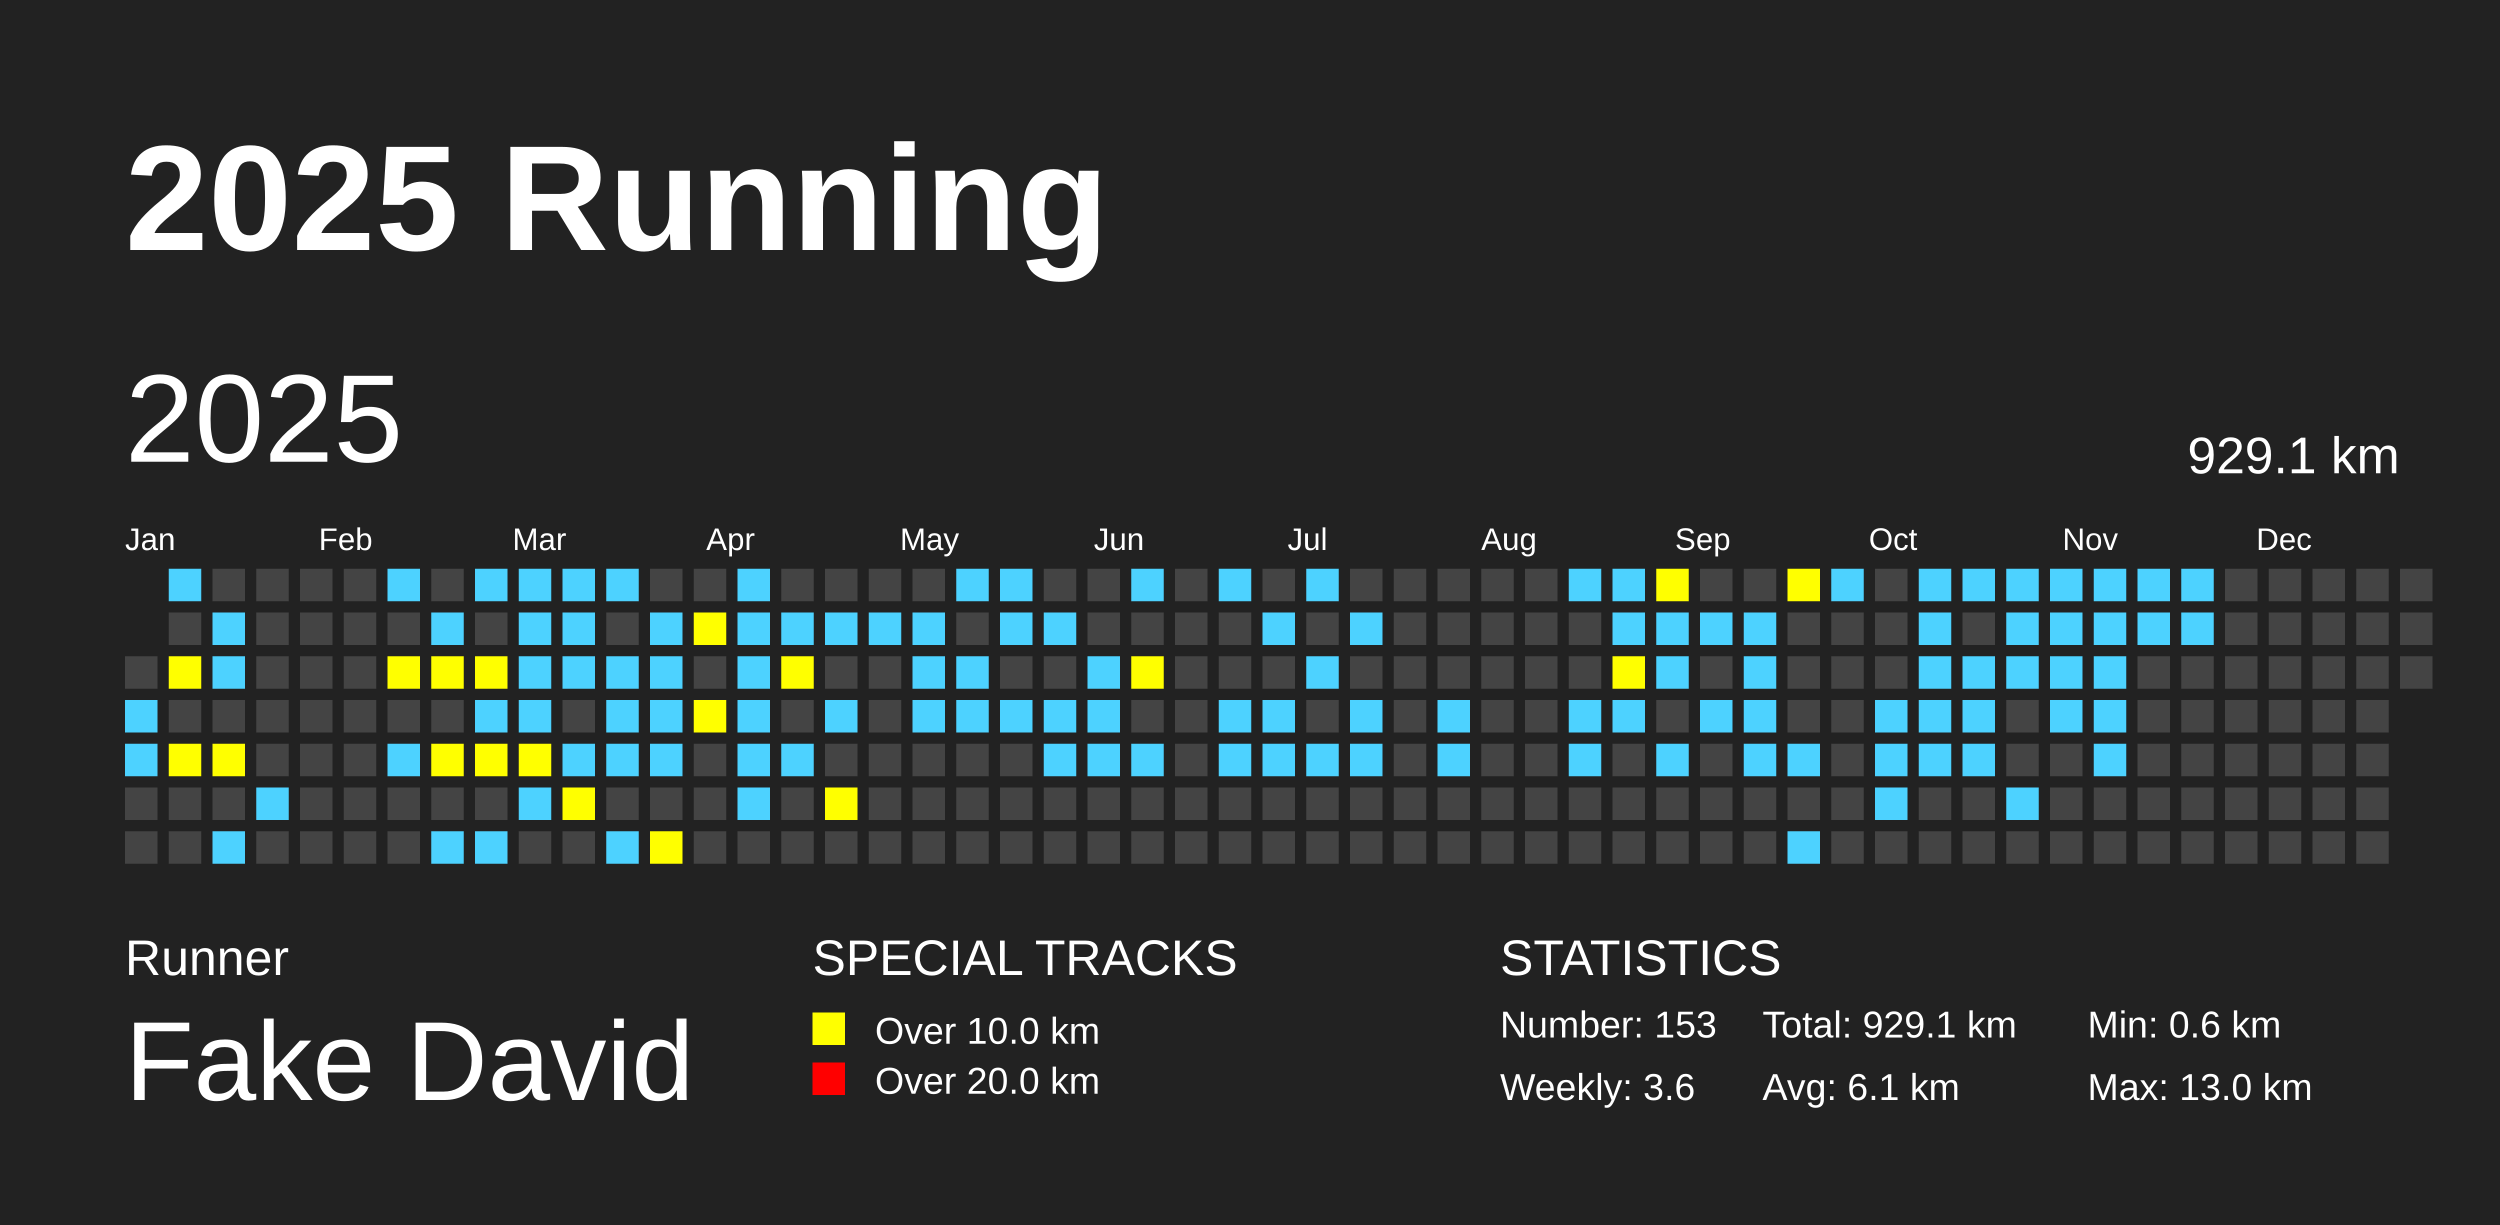
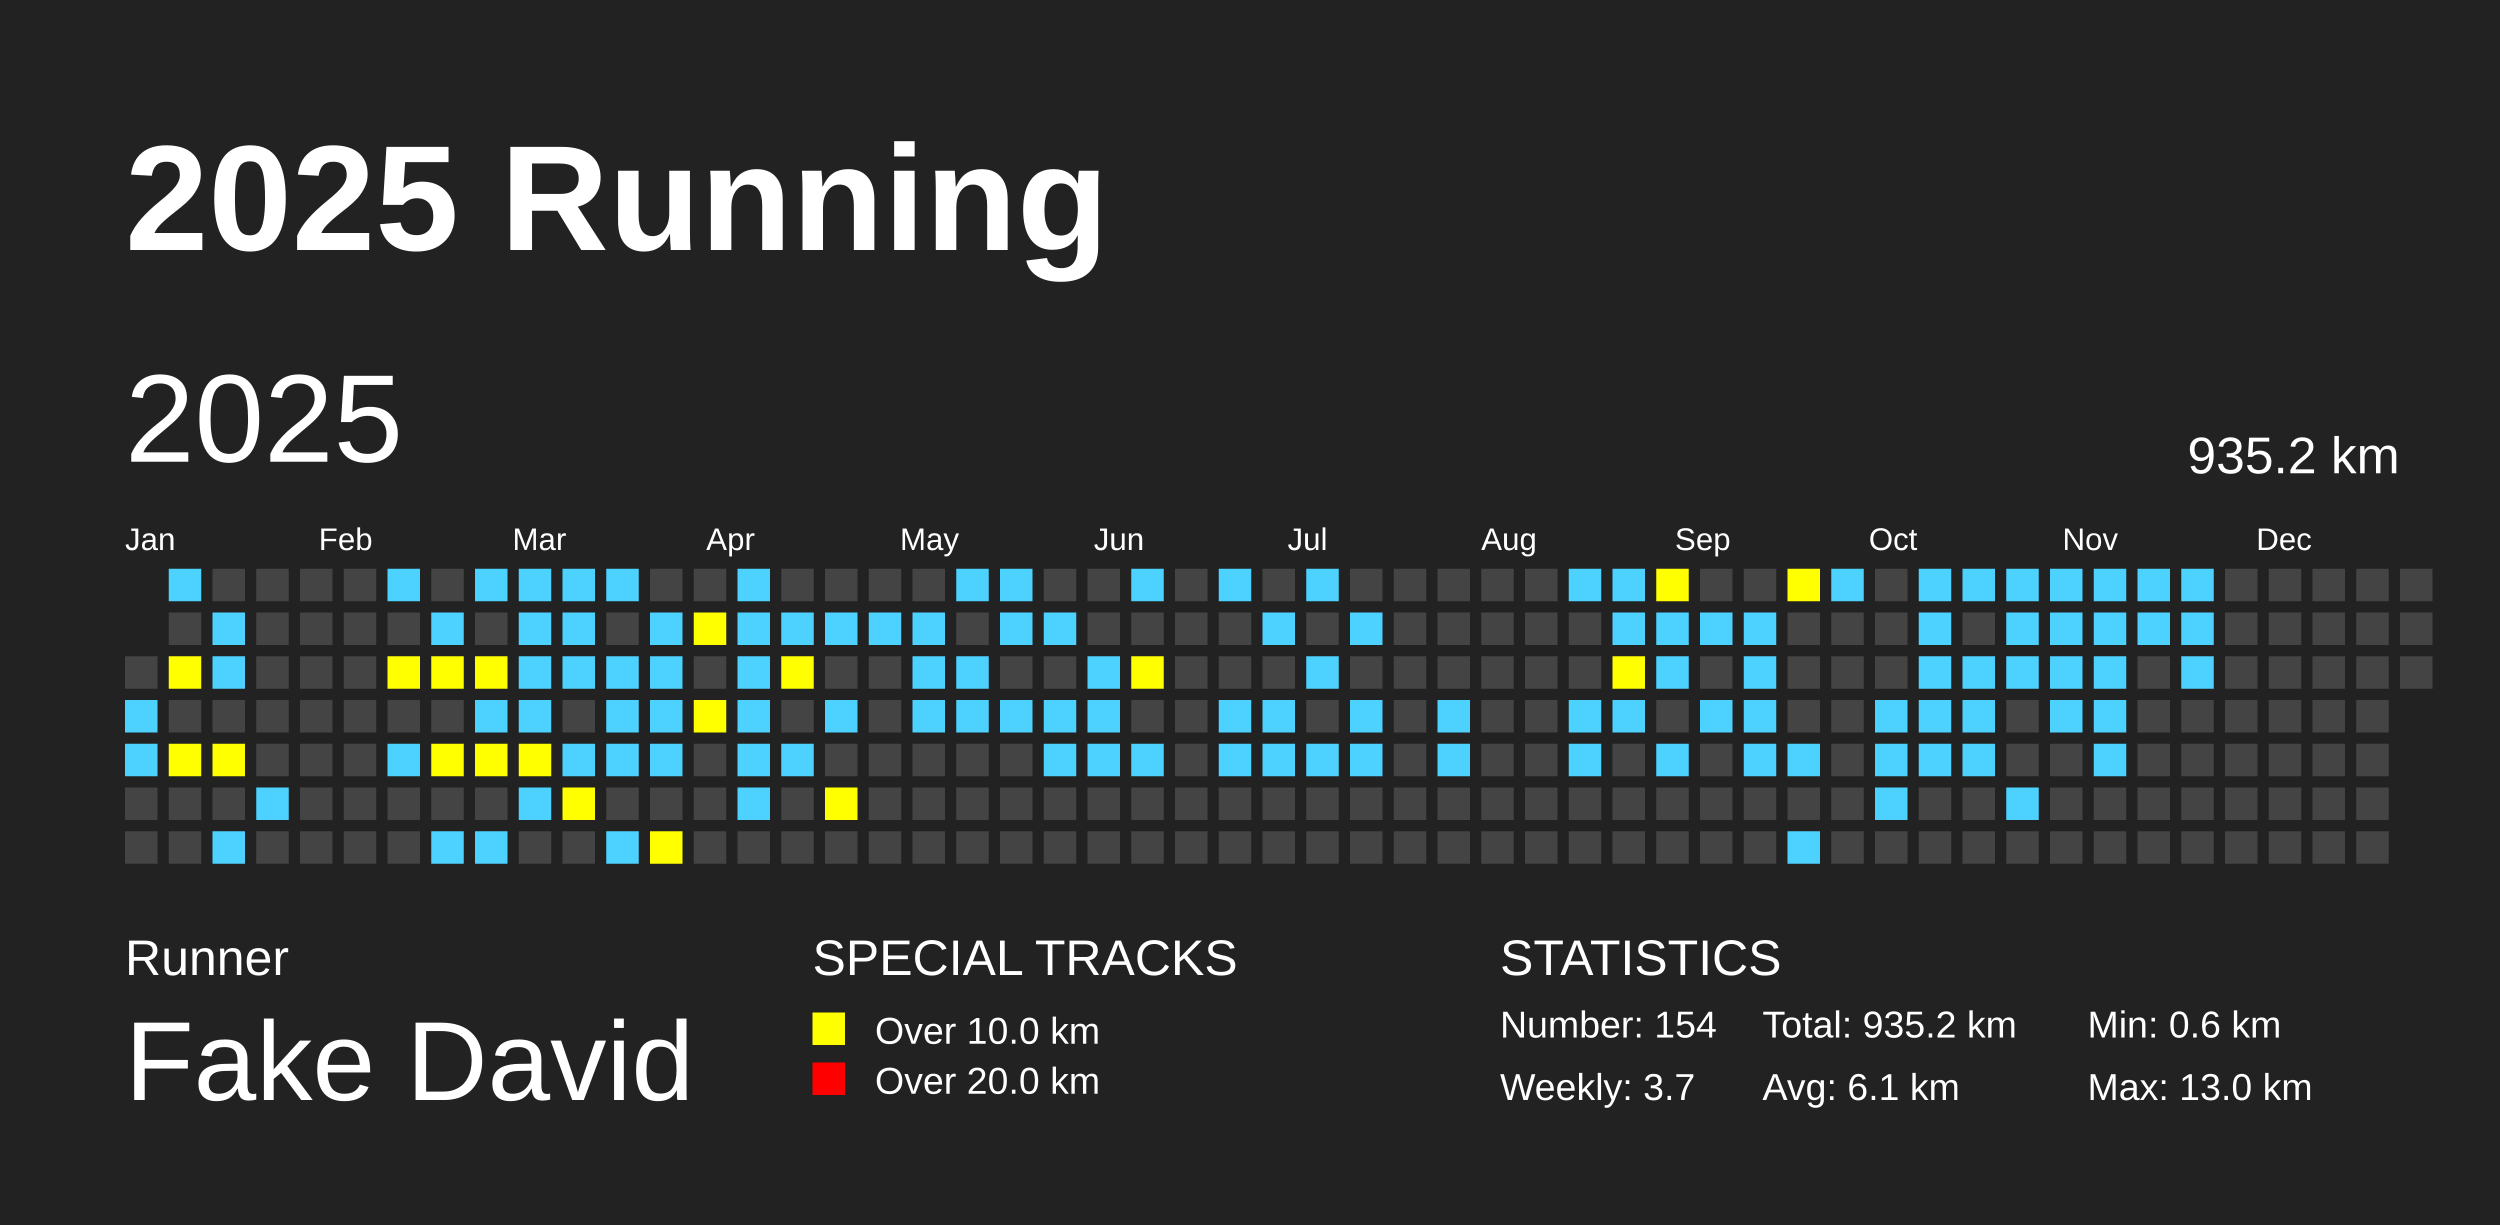
<svg xmlns="http://www.w3.org/2000/svg" baseProfile="full" height="98mm" version="1.1" viewBox="0,0,200,98" width="200mm">
  <defs />
  <rect fill="#222222" height="98" width="200" x="0" y="0" />
  <text fill="#FFFFFF" style="font-size:12px; font-family:Arial; font-weight:bold;" x="10" y="20">2025 Running</text>
  <text fill="#FFFFFF" style="font-size:4px; font-family:Arial" x="10" y="78">Runner</text>
  <text fill="#FFFFFF" style="font-size:9px; font-family:Arial" x="10" y="88">Fake David</text>
  <text fill="#FFFFFF" style="font-size:4px; font-family:Arial" x="65" y="78">SPECIAL TRACKS</text>
  <rect fill="yellow" height="2.6" width="2.6" x="65" y="81" />
  <text fill="#FFFFFF" style="font-size:3px; font-family:Arial" x="70" y="83.5">Over 10.0 km</text>
  <rect fill="red" height="2.6" width="2.6" x="65" y="85" />
  <text fill="#FFFFFF" style="font-size:3px; font-family:Arial" x="70" y="87.5">Over 20.0 km</text>
  <text fill="#FFFFFF" style="font-size:4px; font-family:Arial" x="120" y="78">STATISTICS</text>
-   <text fill="#FFFFFF" style="font-size:3px; font-family:Arial" x="120" y="83">Number: 153</text>
-   <text fill="#FFFFFF" style="font-size:3px; font-family:Arial" x="120" y="88">Weekly: 3.6</text>
-   <text fill="#FFFFFF" style="font-size:3px; font-family:Arial" x="141" y="83">Total: 929.1 km</text>
+   <text fill="#FFFFFF" style="font-size:3px; font-family:Arial" x="120" y="83">Number: 154</text>
+   <text fill="#FFFFFF" style="font-size:3px; font-family:Arial" x="120" y="88">Weekly: 3.7</text>
+   <text fill="#FFFFFF" style="font-size:3px; font-family:Arial" x="141" y="83">Total: 935.2 km</text>
  <text fill="#FFFFFF" style="font-size:3px; font-family:Arial" x="141" y="88">Avg: 6.1 km</text>
  <text fill="#FFFFFF" style="font-size:3px; font-family:Arial" x="167" y="83">Min: 0.6 km</text>
  <text fill="#FFFFFF" style="font-size:3px; font-family:Arial" x="167" y="88">Max: 13.0 km</text>
  <text dominant-baseline="hanging" fill="#FFFFFF" style="font-size:10.0px; font-family:Arial;" x="10" y="30">2025</text>
-   <text dominant-baseline="hanging" fill="#FFFFFF" style="font-size:4.125px; font-family:Arial;" x="175" y="35">929.1 km</text>
+   <text dominant-baseline="hanging" fill="#FFFFFF" style="font-size:4.125px; font-family:Arial;" x="175" y="35">935.2 km</text>
  <text fill="#FFFFFF" style="font-size:2.5px; font-family:Arial" x="10.0" y="44">Jan</text>
  <text fill="#FFFFFF" style="font-size:2.5px; font-family:Arial" x="25.5" y="44">Feb</text>
  <text fill="#FFFFFF" style="font-size:2.5px; font-family:Arial" x="41.0" y="44">Mar</text>
  <text fill="#FFFFFF" style="font-size:2.5px; font-family:Arial" x="56.5" y="44">Apr</text>
  <text fill="#FFFFFF" style="font-size:2.5px; font-family:Arial" x="72.0" y="44">May</text>
  <text fill="#FFFFFF" style="font-size:2.5px; font-family:Arial" x="87.5" y="44">Jun</text>
  <text fill="#FFFFFF" style="font-size:2.5px; font-family:Arial" x="103.0" y="44">Jul</text>
  <text fill="#FFFFFF" style="font-size:2.5px; font-family:Arial" x="118.5" y="44">Aug</text>
  <text fill="#FFFFFF" style="font-size:2.5px; font-family:Arial" x="134.0" y="44">Sep</text>
  <text fill="#FFFFFF" style="font-size:2.5px; font-family:Arial" x="149.5" y="44">Oct</text>
  <text fill="#FFFFFF" style="font-size:2.5px; font-family:Arial" x="165.0" y="44">Nov</text>
  <text fill="#FFFFFF" style="font-size:2.5px; font-family:Arial" x="180.5" y="44">Dec</text>
  <rect fill="#444444" height="2.6" width="2.6" x="10.0" y="52.5" />
  <rect fill="#4DD2FF" height="2.6" width="2.6" x="10.0" y="56.0" />
  <rect fill="#4DD2FF" height="2.6" width="2.6" x="10.0" y="59.5" />
  <rect fill="#444444" height="2.6" width="2.6" x="10.0" y="63.0" />
  <rect fill="#444444" height="2.6" width="2.6" x="10.0" y="66.5" />
  <rect fill="#4DD2FF" height="2.6" width="2.6" x="13.5" y="45.5" />
  <rect fill="#444444" height="2.6" width="2.6" x="13.5" y="49.0" />
  <rect fill="yellow" height="2.6" width="2.6" x="13.5" y="52.5" />
  <rect fill="#444444" height="2.6" width="2.6" x="13.5" y="56.0" />
  <rect fill="yellow" height="2.6" width="2.6" x="13.5" y="59.5" />
  <rect fill="#444444" height="2.6" width="2.6" x="13.5" y="63.0" />
  <rect fill="#444444" height="2.6" width="2.6" x="13.5" y="66.5" />
  <rect fill="#444444" height="2.6" width="2.6" x="17.0" y="45.5" />
  <rect fill="#4DD2FF" height="2.6" width="2.6" x="17.0" y="49.0" />
  <rect fill="#4DD2FF" height="2.6" width="2.6" x="17.0" y="52.5" />
  <rect fill="#444444" height="2.6" width="2.6" x="17.0" y="56.0" />
  <rect fill="yellow" height="2.6" width="2.6" x="17.0" y="59.5" />
  <rect fill="#444444" height="2.6" width="2.6" x="17.0" y="63.0" />
  <rect fill="#4DD2FF" height="2.6" width="2.6" x="17.0" y="66.5" />
  <rect fill="#444444" height="2.6" width="2.6" x="20.5" y="45.5" />
  <rect fill="#444444" height="2.6" width="2.6" x="20.5" y="49.0" />
  <rect fill="#444444" height="2.6" width="2.6" x="20.5" y="52.5" />
  <rect fill="#444444" height="2.6" width="2.6" x="20.5" y="56.0" />
  <rect fill="#444444" height="2.6" width="2.6" x="20.5" y="59.5" />
  <rect fill="#4DD2FF" height="2.6" width="2.6" x="20.5" y="63.0" />
  <rect fill="#444444" height="2.6" width="2.6" x="20.5" y="66.5" />
  <rect fill="#444444" height="2.6" width="2.6" x="24.0" y="45.5" />
  <rect fill="#444444" height="2.6" width="2.6" x="24.0" y="49.0" />
  <rect fill="#444444" height="2.6" width="2.6" x="24.0" y="52.5" />
  <rect fill="#444444" height="2.6" width="2.6" x="24.0" y="56.0" />
  <rect fill="#444444" height="2.6" width="2.6" x="24.0" y="59.5" />
  <rect fill="#444444" height="2.6" width="2.6" x="24.0" y="63.0" />
  <rect fill="#444444" height="2.6" width="2.6" x="24.0" y="66.5" />
  <rect fill="#444444" height="2.6" width="2.6" x="27.5" y="45.5" />
  <rect fill="#444444" height="2.6" width="2.6" x="27.5" y="49.0" />
  <rect fill="#444444" height="2.6" width="2.6" x="27.5" y="52.5" />
  <rect fill="#444444" height="2.6" width="2.6" x="27.5" y="56.0" />
  <rect fill="#444444" height="2.6" width="2.6" x="27.5" y="59.5" />
  <rect fill="#444444" height="2.6" width="2.6" x="27.5" y="63.0" />
  <rect fill="#444444" height="2.6" width="2.6" x="27.5" y="66.5" />
  <rect fill="#4DD2FF" height="2.6" width="2.6" x="31.0" y="45.5" />
  <rect fill="#444444" height="2.6" width="2.6" x="31.0" y="49.0" />
  <rect fill="yellow" height="2.6" width="2.6" x="31.0" y="52.5" />
  <rect fill="#444444" height="2.6" width="2.6" x="31.0" y="56.0" />
  <rect fill="#4DD2FF" height="2.6" width="2.6" x="31.0" y="59.5" />
  <rect fill="#444444" height="2.6" width="2.6" x="31.0" y="63.0" />
  <rect fill="#444444" height="2.6" width="2.6" x="31.0" y="66.5" />
  <rect fill="#444444" height="2.6" width="2.6" x="34.5" y="45.5" />
  <rect fill="#4DD2FF" height="2.6" width="2.6" x="34.5" y="49.0" />
  <rect fill="yellow" height="2.6" width="2.6" x="34.5" y="52.5" />
  <rect fill="#444444" height="2.6" width="2.6" x="34.5" y="56.0" />
  <rect fill="yellow" height="2.6" width="2.6" x="34.5" y="59.5" />
  <rect fill="#444444" height="2.6" width="2.6" x="34.5" y="63.0" />
  <rect fill="#4DD2FF" height="2.6" width="2.6" x="34.5" y="66.5" />
  <rect fill="#4DD2FF" height="2.6" width="2.6" x="38.0" y="45.5" />
  <rect fill="#444444" height="2.6" width="2.6" x="38.0" y="49.0" />
  <rect fill="yellow" height="2.6" width="2.6" x="38.0" y="52.5" />
  <rect fill="#4DD2FF" height="2.6" width="2.6" x="38.0" y="56.0" />
  <rect fill="yellow" height="2.6" width="2.6" x="38.0" y="59.5" />
  <rect fill="#444444" height="2.6" width="2.6" x="38.0" y="63.0" />
  <rect fill="#4DD2FF" height="2.6" width="2.6" x="38.0" y="66.5" />
  <rect fill="#4DD2FF" height="2.6" width="2.6" x="41.5" y="45.5" />
  <rect fill="#4DD2FF" height="2.6" width="2.6" x="41.5" y="49.0" />
  <rect fill="#4DD2FF" height="2.6" width="2.6" x="41.5" y="52.5" />
  <rect fill="#4DD2FF" height="2.6" width="2.6" x="41.5" y="56.0" />
  <rect fill="yellow" height="2.6" width="2.6" x="41.5" y="59.5" />
  <rect fill="#4DD2FF" height="2.6" width="2.6" x="41.5" y="63.0" />
  <rect fill="#444444" height="2.6" width="2.6" x="41.5" y="66.5" />
  <rect fill="#4DD2FF" height="2.6" width="2.6" x="45.0" y="45.5" />
  <rect fill="#4DD2FF" height="2.6" width="2.6" x="45.0" y="49.0" />
  <rect fill="#4DD2FF" height="2.6" width="2.6" x="45.0" y="52.5" />
  <rect fill="#444444" height="2.6" width="2.6" x="45.0" y="56.0" />
  <rect fill="#4DD2FF" height="2.6" width="2.6" x="45.0" y="59.5" />
  <rect fill="yellow" height="2.6" width="2.6" x="45.0" y="63.0" />
  <rect fill="#444444" height="2.6" width="2.6" x="45.0" y="66.5" />
  <rect fill="#4DD2FF" height="2.6" width="2.6" x="48.5" y="45.5" />
  <rect fill="#444444" height="2.6" width="2.6" x="48.5" y="49.0" />
  <rect fill="#4DD2FF" height="2.6" width="2.6" x="48.5" y="52.5" />
  <rect fill="#4DD2FF" height="2.6" width="2.6" x="48.5" y="56.0" />
  <rect fill="#4DD2FF" height="2.6" width="2.6" x="48.5" y="59.5" />
  <rect fill="#444444" height="2.6" width="2.6" x="48.5" y="63.0" />
  <rect fill="#4DD2FF" height="2.6" width="2.6" x="48.5" y="66.5" />
  <rect fill="#444444" height="2.6" width="2.6" x="52.0" y="45.5" />
  <rect fill="#4DD2FF" height="2.6" width="2.6" x="52.0" y="49.0" />
  <rect fill="#4DD2FF" height="2.6" width="2.6" x="52.0" y="52.5" />
  <rect fill="#4DD2FF" height="2.6" width="2.6" x="52.0" y="56.0" />
  <rect fill="#4DD2FF" height="2.6" width="2.6" x="52.0" y="59.5" />
  <rect fill="#444444" height="2.6" width="2.6" x="52.0" y="63.0" />
  <rect fill="yellow" height="2.6" width="2.6" x="52.0" y="66.5" />
  <rect fill="#444444" height="2.6" width="2.6" x="55.5" y="45.5" />
  <rect fill="yellow" height="2.6" width="2.6" x="55.5" y="49.0" />
  <rect fill="#444444" height="2.6" width="2.6" x="55.5" y="52.5" />
  <rect fill="yellow" height="2.6" width="2.6" x="55.5" y="56.0" />
  <rect fill="#444444" height="2.6" width="2.6" x="55.5" y="59.5" />
  <rect fill="#444444" height="2.6" width="2.6" x="55.5" y="63.0" />
  <rect fill="#444444" height="2.6" width="2.6" x="55.5" y="66.5" />
  <rect fill="#4DD2FF" height="2.6" width="2.6" x="59.0" y="45.5" />
  <rect fill="#4DD2FF" height="2.6" width="2.6" x="59.0" y="49.0" />
  <rect fill="#4DD2FF" height="2.6" width="2.6" x="59.0" y="52.5" />
  <rect fill="#4DD2FF" height="2.6" width="2.6" x="59.0" y="56.0" />
  <rect fill="#4DD2FF" height="2.6" width="2.6" x="59.0" y="59.5" />
  <rect fill="#4DD2FF" height="2.6" width="2.6" x="59.0" y="63.0" />
  <rect fill="#444444" height="2.6" width="2.6" x="59.0" y="66.5" />
  <rect fill="#444444" height="2.6" width="2.6" x="62.5" y="45.5" />
  <rect fill="#4DD2FF" height="2.6" width="2.6" x="62.5" y="49.0" />
  <rect fill="yellow" height="2.6" width="2.6" x="62.5" y="52.5" />
  <rect fill="#444444" height="2.6" width="2.6" x="62.5" y="56.0" />
  <rect fill="#4DD2FF" height="2.6" width="2.6" x="62.5" y="59.5" />
  <rect fill="#444444" height="2.6" width="2.6" x="62.5" y="63.0" />
  <rect fill="#444444" height="2.6" width="2.6" x="62.5" y="66.5" />
  <rect fill="#444444" height="2.6" width="2.6" x="66.0" y="45.5" />
  <rect fill="#4DD2FF" height="2.6" width="2.6" x="66.0" y="49.0" />
  <rect fill="#444444" height="2.6" width="2.6" x="66.0" y="52.5" />
  <rect fill="#4DD2FF" height="2.6" width="2.6" x="66.0" y="56.0" />
  <rect fill="#444444" height="2.6" width="2.6" x="66.0" y="59.5" />
  <rect fill="yellow" height="2.6" width="2.6" x="66.0" y="63.0" />
  <rect fill="#444444" height="2.6" width="2.6" x="66.0" y="66.5" />
  <rect fill="#444444" height="2.6" width="2.6" x="69.5" y="45.5" />
  <rect fill="#4DD2FF" height="2.6" width="2.6" x="69.5" y="49.0" />
  <rect fill="#444444" height="2.6" width="2.6" x="69.5" y="52.5" />
  <rect fill="#444444" height="2.6" width="2.6" x="69.5" y="56.0" />
  <rect fill="#444444" height="2.6" width="2.6" x="69.5" y="59.5" />
  <rect fill="#444444" height="2.6" width="2.6" x="69.5" y="63.0" />
  <rect fill="#444444" height="2.6" width="2.6" x="69.5" y="66.5" />
  <rect fill="#444444" height="2.6" width="2.6" x="73.0" y="45.5" />
  <rect fill="#4DD2FF" height="2.6" width="2.6" x="73.0" y="49.0" />
  <rect fill="#4DD2FF" height="2.6" width="2.6" x="73.0" y="52.5" />
  <rect fill="#4DD2FF" height="2.6" width="2.6" x="73.0" y="56.0" />
  <rect fill="#444444" height="2.6" width="2.6" x="73.0" y="59.5" />
  <rect fill="#444444" height="2.6" width="2.6" x="73.0" y="63.0" />
  <rect fill="#444444" height="2.6" width="2.6" x="73.0" y="66.5" />
  <rect fill="#4DD2FF" height="2.6" width="2.6" x="76.5" y="45.5" />
  <rect fill="#444444" height="2.6" width="2.6" x="76.5" y="49.0" />
  <rect fill="#4DD2FF" height="2.6" width="2.6" x="76.5" y="52.5" />
  <rect fill="#4DD2FF" height="2.6" width="2.6" x="76.5" y="56.0" />
  <rect fill="#444444" height="2.6" width="2.6" x="76.5" y="59.5" />
  <rect fill="#444444" height="2.6" width="2.6" x="76.5" y="63.0" />
  <rect fill="#444444" height="2.6" width="2.6" x="76.5" y="66.5" />
  <rect fill="#4DD2FF" height="2.6" width="2.6" x="80.0" y="45.5" />
  <rect fill="#4DD2FF" height="2.6" width="2.6" x="80.0" y="49.0" />
  <rect fill="#444444" height="2.6" width="2.6" x="80.0" y="52.5" />
  <rect fill="#4DD2FF" height="2.6" width="2.6" x="80.0" y="56.0" />
  <rect fill="#444444" height="2.6" width="2.6" x="80.0" y="59.5" />
  <rect fill="#444444" height="2.6" width="2.6" x="80.0" y="63.0" />
  <rect fill="#444444" height="2.6" width="2.6" x="80.0" y="66.5" />
  <rect fill="#444444" height="2.6" width="2.6" x="83.5" y="45.5" />
  <rect fill="#4DD2FF" height="2.6" width="2.6" x="83.5" y="49.0" />
  <rect fill="#444444" height="2.6" width="2.6" x="83.5" y="52.5" />
  <rect fill="#4DD2FF" height="2.6" width="2.6" x="83.5" y="56.0" />
  <rect fill="#4DD2FF" height="2.6" width="2.6" x="83.5" y="59.5" />
  <rect fill="#444444" height="2.6" width="2.6" x="83.5" y="63.0" />
  <rect fill="#444444" height="2.6" width="2.6" x="83.5" y="66.5" />
  <rect fill="#444444" height="2.6" width="2.6" x="87.0" y="45.5" />
  <rect fill="#444444" height="2.6" width="2.6" x="87.0" y="49.0" />
  <rect fill="#4DD2FF" height="2.6" width="2.6" x="87.0" y="52.5" />
  <rect fill="#4DD2FF" height="2.6" width="2.6" x="87.0" y="56.0" />
  <rect fill="#4DD2FF" height="2.6" width="2.6" x="87.0" y="59.5" />
  <rect fill="#444444" height="2.6" width="2.6" x="87.0" y="63.0" />
  <rect fill="#444444" height="2.6" width="2.6" x="87.0" y="66.5" />
  <rect fill="#4DD2FF" height="2.6" width="2.6" x="90.5" y="45.5" />
  <rect fill="#444444" height="2.6" width="2.6" x="90.5" y="49.0" />
  <rect fill="yellow" height="2.6" width="2.6" x="90.5" y="52.5" />
  <rect fill="#444444" height="2.6" width="2.6" x="90.5" y="56.0" />
  <rect fill="#4DD2FF" height="2.6" width="2.6" x="90.5" y="59.5" />
  <rect fill="#444444" height="2.6" width="2.6" x="90.5" y="63.0" />
  <rect fill="#444444" height="2.6" width="2.6" x="90.5" y="66.5" />
  <rect fill="#444444" height="2.6" width="2.6" x="94.0" y="45.5" />
  <rect fill="#444444" height="2.6" width="2.6" x="94.0" y="49.0" />
  <rect fill="#444444" height="2.6" width="2.6" x="94.0" y="52.5" />
  <rect fill="#444444" height="2.6" width="2.6" x="94.0" y="56.0" />
  <rect fill="#444444" height="2.6" width="2.6" x="94.0" y="59.5" />
  <rect fill="#444444" height="2.6" width="2.6" x="94.0" y="63.0" />
  <rect fill="#444444" height="2.6" width="2.6" x="94.0" y="66.5" />
  <rect fill="#4DD2FF" height="2.6" width="2.6" x="97.5" y="45.5" />
  <rect fill="#444444" height="2.6" width="2.6" x="97.5" y="49.0" />
  <rect fill="#444444" height="2.6" width="2.6" x="97.5" y="52.5" />
  <rect fill="#4DD2FF" height="2.6" width="2.6" x="97.5" y="56.0" />
  <rect fill="#4DD2FF" height="2.6" width="2.6" x="97.5" y="59.5" />
  <rect fill="#444444" height="2.6" width="2.6" x="97.5" y="63.0" />
  <rect fill="#444444" height="2.6" width="2.6" x="97.5" y="66.5" />
  <rect fill="#444444" height="2.6" width="2.6" x="101.0" y="45.5" />
  <rect fill="#4DD2FF" height="2.6" width="2.6" x="101.0" y="49.0" />
  <rect fill="#444444" height="2.6" width="2.6" x="101.0" y="52.5" />
  <rect fill="#4DD2FF" height="2.6" width="2.6" x="101.0" y="56.0" />
  <rect fill="#4DD2FF" height="2.6" width="2.6" x="101.0" y="59.5" />
  <rect fill="#444444" height="2.6" width="2.6" x="101.0" y="63.0" />
  <rect fill="#444444" height="2.6" width="2.6" x="101.0" y="66.5" />
  <rect fill="#4DD2FF" height="2.6" width="2.6" x="104.5" y="45.5" />
  <rect fill="#444444" height="2.6" width="2.6" x="104.5" y="49.0" />
  <rect fill="#4DD2FF" height="2.6" width="2.6" x="104.5" y="52.5" />
  <rect fill="#444444" height="2.6" width="2.6" x="104.5" y="56.0" />
  <rect fill="#4DD2FF" height="2.6" width="2.6" x="104.5" y="59.5" />
  <rect fill="#444444" height="2.6" width="2.6" x="104.5" y="63.0" />
  <rect fill="#444444" height="2.6" width="2.6" x="104.5" y="66.5" />
  <rect fill="#444444" height="2.6" width="2.6" x="108.0" y="45.5" />
  <rect fill="#4DD2FF" height="2.6" width="2.6" x="108.0" y="49.0" />
  <rect fill="#444444" height="2.6" width="2.6" x="108.0" y="52.5" />
  <rect fill="#4DD2FF" height="2.6" width="2.6" x="108.0" y="56.0" />
  <rect fill="#4DD2FF" height="2.6" width="2.6" x="108.0" y="59.5" />
  <rect fill="#444444" height="2.6" width="2.6" x="108.0" y="63.0" />
  <rect fill="#444444" height="2.6" width="2.6" x="108.0" y="66.5" />
  <rect fill="#444444" height="2.6" width="2.6" x="111.5" y="45.5" />
  <rect fill="#444444" height="2.6" width="2.6" x="111.5" y="49.0" />
  <rect fill="#444444" height="2.6" width="2.6" x="111.5" y="52.5" />
  <rect fill="#444444" height="2.6" width="2.6" x="111.5" y="56.0" />
  <rect fill="#444444" height="2.6" width="2.6" x="111.5" y="59.5" />
  <rect fill="#444444" height="2.6" width="2.6" x="111.5" y="63.0" />
  <rect fill="#444444" height="2.6" width="2.6" x="111.5" y="66.5" />
  <rect fill="#444444" height="2.6" width="2.6" x="115.0" y="45.5" />
  <rect fill="#444444" height="2.6" width="2.6" x="115.0" y="49.0" />
  <rect fill="#444444" height="2.6" width="2.6" x="115.0" y="52.5" />
  <rect fill="#4DD2FF" height="2.6" width="2.6" x="115.0" y="56.0" />
  <rect fill="#4DD2FF" height="2.6" width="2.6" x="115.0" y="59.5" />
  <rect fill="#444444" height="2.6" width="2.6" x="115.0" y="63.0" />
  <rect fill="#444444" height="2.6" width="2.6" x="115.0" y="66.5" />
  <rect fill="#444444" height="2.6" width="2.6" x="118.5" y="45.5" />
  <rect fill="#444444" height="2.6" width="2.6" x="118.5" y="49.0" />
  <rect fill="#444444" height="2.6" width="2.6" x="118.5" y="52.5" />
  <rect fill="#444444" height="2.6" width="2.6" x="118.5" y="56.0" />
  <rect fill="#444444" height="2.6" width="2.6" x="118.5" y="59.5" />
  <rect fill="#444444" height="2.6" width="2.6" x="118.5" y="63.0" />
  <rect fill="#444444" height="2.6" width="2.6" x="118.5" y="66.5" />
  <rect fill="#444444" height="2.6" width="2.6" x="122.0" y="45.5" />
  <rect fill="#444444" height="2.6" width="2.6" x="122.0" y="49.0" />
  <rect fill="#444444" height="2.6" width="2.6" x="122.0" y="52.5" />
  <rect fill="#444444" height="2.6" width="2.6" x="122.0" y="56.0" />
  <rect fill="#444444" height="2.6" width="2.6" x="122.0" y="59.5" />
  <rect fill="#444444" height="2.6" width="2.6" x="122.0" y="63.0" />
  <rect fill="#444444" height="2.6" width="2.6" x="122.0" y="66.5" />
  <rect fill="#4DD2FF" height="2.6" width="2.6" x="125.5" y="45.5" />
  <rect fill="#444444" height="2.6" width="2.6" x="125.5" y="49.0" />
  <rect fill="#444444" height="2.6" width="2.6" x="125.5" y="52.5" />
  <rect fill="#4DD2FF" height="2.6" width="2.6" x="125.5" y="56.0" />
  <rect fill="#4DD2FF" height="2.6" width="2.6" x="125.5" y="59.5" />
  <rect fill="#444444" height="2.6" width="2.6" x="125.5" y="63.0" />
  <rect fill="#444444" height="2.6" width="2.6" x="125.5" y="66.5" />
  <rect fill="#4DD2FF" height="2.6" width="2.6" x="129.0" y="45.5" />
  <rect fill="#4DD2FF" height="2.6" width="2.6" x="129.0" y="49.0" />
  <rect fill="yellow" height="2.6" width="2.6" x="129.0" y="52.5" />
  <rect fill="#4DD2FF" height="2.6" width="2.6" x="129.0" y="56.0" />
  <rect fill="#444444" height="2.6" width="2.6" x="129.0" y="59.5" />
  <rect fill="#444444" height="2.6" width="2.6" x="129.0" y="63.0" />
  <rect fill="#444444" height="2.6" width="2.6" x="129.0" y="66.5" />
  <rect fill="yellow" height="2.6" width="2.6" x="132.5" y="45.5" />
  <rect fill="#4DD2FF" height="2.6" width="2.6" x="132.5" y="49.0" />
  <rect fill="#4DD2FF" height="2.6" width="2.6" x="132.5" y="52.5" />
  <rect fill="#444444" height="2.6" width="2.6" x="132.5" y="56.0" />
  <rect fill="#4DD2FF" height="2.6" width="2.6" x="132.5" y="59.5" />
  <rect fill="#444444" height="2.6" width="2.6" x="132.5" y="63.0" />
  <rect fill="#444444" height="2.6" width="2.6" x="132.5" y="66.5" />
  <rect fill="#444444" height="2.6" width="2.6" x="136.0" y="45.5" />
  <rect fill="#4DD2FF" height="2.6" width="2.6" x="136.0" y="49.0" />
  <rect fill="#444444" height="2.6" width="2.6" x="136.0" y="52.5" />
  <rect fill="#4DD2FF" height="2.6" width="2.6" x="136.0" y="56.0" />
  <rect fill="#444444" height="2.6" width="2.6" x="136.0" y="59.5" />
  <rect fill="#444444" height="2.6" width="2.6" x="136.0" y="63.0" />
  <rect fill="#444444" height="2.6" width="2.6" x="136.0" y="66.5" />
  <rect fill="#444444" height="2.6" width="2.6" x="139.5" y="45.5" />
  <rect fill="#4DD2FF" height="2.6" width="2.6" x="139.5" y="49.0" />
  <rect fill="#4DD2FF" height="2.6" width="2.6" x="139.5" y="52.5" />
  <rect fill="#4DD2FF" height="2.6" width="2.6" x="139.5" y="56.0" />
  <rect fill="#4DD2FF" height="2.6" width="2.6" x="139.5" y="59.5" />
  <rect fill="#444444" height="2.6" width="2.6" x="139.5" y="63.0" />
  <rect fill="#444444" height="2.6" width="2.6" x="139.5" y="66.5" />
  <rect fill="yellow" height="2.6" width="2.6" x="143.0" y="45.5" />
  <rect fill="#444444" height="2.6" width="2.6" x="143.0" y="49.0" />
  <rect fill="#444444" height="2.6" width="2.6" x="143.0" y="52.5" />
  <rect fill="#444444" height="2.6" width="2.6" x="143.0" y="56.0" />
  <rect fill="#4DD2FF" height="2.6" width="2.6" x="143.0" y="59.5" />
  <rect fill="#444444" height="2.6" width="2.6" x="143.0" y="63.0" />
  <rect fill="#4DD2FF" height="2.6" width="2.6" x="143.0" y="66.5" />
  <rect fill="#4DD2FF" height="2.6" width="2.6" x="146.5" y="45.5" />
  <rect fill="#444444" height="2.6" width="2.6" x="146.5" y="49.0" />
  <rect fill="#444444" height="2.6" width="2.6" x="146.5" y="52.5" />
  <rect fill="#444444" height="2.6" width="2.6" x="146.5" y="56.0" />
  <rect fill="#444444" height="2.6" width="2.6" x="146.5" y="59.5" />
  <rect fill="#444444" height="2.6" width="2.6" x="146.5" y="63.0" />
  <rect fill="#444444" height="2.6" width="2.6" x="146.5" y="66.5" />
  <rect fill="#444444" height="2.6" width="2.6" x="150.0" y="45.5" />
  <rect fill="#444444" height="2.6" width="2.6" x="150.0" y="49.0" />
  <rect fill="#444444" height="2.6" width="2.6" x="150.0" y="52.5" />
  <rect fill="#4DD2FF" height="2.6" width="2.6" x="150.0" y="56.0" />
  <rect fill="#4DD2FF" height="2.6" width="2.6" x="150.0" y="59.5" />
  <rect fill="#4DD2FF" height="2.6" width="2.6" x="150.0" y="63.0" />
  <rect fill="#444444" height="2.6" width="2.6" x="150.0" y="66.5" />
  <rect fill="#4DD2FF" height="2.6" width="2.6" x="153.5" y="45.5" />
  <rect fill="#4DD2FF" height="2.6" width="2.6" x="153.5" y="49.0" />
  <rect fill="#4DD2FF" height="2.6" width="2.6" x="153.5" y="52.5" />
  <rect fill="#4DD2FF" height="2.6" width="2.6" x="153.5" y="56.0" />
  <rect fill="#4DD2FF" height="2.6" width="2.6" x="153.5" y="59.5" />
  <rect fill="#444444" height="2.6" width="2.6" x="153.5" y="63.0" />
  <rect fill="#444444" height="2.6" width="2.6" x="153.5" y="66.5" />
  <rect fill="#4DD2FF" height="2.6" width="2.6" x="157.0" y="45.5" />
  <rect fill="#444444" height="2.6" width="2.6" x="157.0" y="49.0" />
  <rect fill="#4DD2FF" height="2.6" width="2.6" x="157.0" y="52.5" />
  <rect fill="#4DD2FF" height="2.6" width="2.6" x="157.0" y="56.0" />
  <rect fill="#4DD2FF" height="2.6" width="2.6" x="157.0" y="59.5" />
  <rect fill="#444444" height="2.6" width="2.6" x="157.0" y="63.0" />
  <rect fill="#444444" height="2.6" width="2.6" x="157.0" y="66.5" />
  <rect fill="#4DD2FF" height="2.6" width="2.6" x="160.5" y="45.5" />
  <rect fill="#4DD2FF" height="2.6" width="2.6" x="160.5" y="49.0" />
  <rect fill="#4DD2FF" height="2.6" width="2.6" x="160.5" y="52.5" />
  <rect fill="#444444" height="2.6" width="2.6" x="160.5" y="56.0" />
  <rect fill="#444444" height="2.6" width="2.6" x="160.5" y="59.5" />
  <rect fill="#4DD2FF" height="2.6" width="2.6" x="160.5" y="63.0" />
  <rect fill="#444444" height="2.6" width="2.6" x="160.5" y="66.5" />
  <rect fill="#4DD2FF" height="2.6" width="2.6" x="164.0" y="45.5" />
  <rect fill="#4DD2FF" height="2.6" width="2.6" x="164.0" y="49.0" />
  <rect fill="#4DD2FF" height="2.6" width="2.6" x="164.0" y="52.5" />
  <rect fill="#4DD2FF" height="2.6" width="2.6" x="164.0" y="56.0" />
  <rect fill="#444444" height="2.6" width="2.6" x="164.0" y="59.5" />
  <rect fill="#444444" height="2.6" width="2.6" x="164.0" y="63.0" />
  <rect fill="#444444" height="2.6" width="2.6" x="164.0" y="66.5" />
  <rect fill="#4DD2FF" height="2.6" width="2.6" x="167.5" y="45.5" />
  <rect fill="#4DD2FF" height="2.6" width="2.6" x="167.5" y="49.0" />
  <rect fill="#4DD2FF" height="2.6" width="2.6" x="167.5" y="52.5" />
  <rect fill="#4DD2FF" height="2.6" width="2.6" x="167.5" y="56.0" />
  <rect fill="#4DD2FF" height="2.6" width="2.6" x="167.5" y="59.5" />
  <rect fill="#444444" height="2.6" width="2.6" x="167.5" y="63.0" />
  <rect fill="#444444" height="2.6" width="2.6" x="167.5" y="66.5" />
  <rect fill="#4DD2FF" height="2.6" width="2.6" x="171.0" y="45.5" />
  <rect fill="#4DD2FF" height="2.6" width="2.6" x="171.0" y="49.0" />
  <rect fill="#444444" height="2.6" width="2.6" x="171.0" y="52.5" />
  <rect fill="#444444" height="2.6" width="2.6" x="171.0" y="56.0" />
  <rect fill="#444444" height="2.6" width="2.6" x="171.0" y="59.5" />
  <rect fill="#444444" height="2.6" width="2.6" x="171.0" y="63.0" />
  <rect fill="#444444" height="2.6" width="2.6" x="171.0" y="66.5" />
  <rect fill="#4DD2FF" height="2.6" width="2.6" x="174.5" y="45.5" />
  <rect fill="#4DD2FF" height="2.6" width="2.6" x="174.5" y="49.0" />
-   <rect fill="#444444" height="2.6" width="2.6" x="174.5" y="52.5" />
+   <rect fill="#4DD2FF" height="2.6" width="2.6" x="174.5" y="52.5" />
  <rect fill="#444444" height="2.6" width="2.6" x="174.5" y="56.0" />
  <rect fill="#444444" height="2.6" width="2.6" x="174.5" y="59.5" />
  <rect fill="#444444" height="2.6" width="2.6" x="174.5" y="63.0" />
  <rect fill="#444444" height="2.6" width="2.6" x="174.5" y="66.5" />
  <rect fill="#444444" height="2.6" width="2.6" x="178.0" y="45.5" />
  <rect fill="#444444" height="2.6" width="2.6" x="178.0" y="49.0" />
  <rect fill="#444444" height="2.6" width="2.6" x="178.0" y="52.5" />
  <rect fill="#444444" height="2.6" width="2.6" x="178.0" y="56.0" />
  <rect fill="#444444" height="2.6" width="2.6" x="178.0" y="59.5" />
  <rect fill="#444444" height="2.6" width="2.6" x="178.0" y="63.0" />
  <rect fill="#444444" height="2.6" width="2.6" x="178.0" y="66.5" />
  <rect fill="#444444" height="2.6" width="2.6" x="181.5" y="45.5" />
  <rect fill="#444444" height="2.6" width="2.6" x="181.5" y="49.0" />
  <rect fill="#444444" height="2.6" width="2.6" x="181.5" y="52.5" />
  <rect fill="#444444" height="2.6" width="2.6" x="181.5" y="56.0" />
  <rect fill="#444444" height="2.6" width="2.6" x="181.5" y="59.5" />
  <rect fill="#444444" height="2.6" width="2.6" x="181.5" y="63.0" />
  <rect fill="#444444" height="2.6" width="2.6" x="181.5" y="66.5" />
  <rect fill="#444444" height="2.6" width="2.6" x="185.0" y="45.5" />
  <rect fill="#444444" height="2.6" width="2.6" x="185.0" y="49.0" />
  <rect fill="#444444" height="2.6" width="2.6" x="185.0" y="52.5" />
  <rect fill="#444444" height="2.6" width="2.6" x="185.0" y="56.0" />
  <rect fill="#444444" height="2.6" width="2.6" x="185.0" y="59.5" />
  <rect fill="#444444" height="2.6" width="2.6" x="185.0" y="63.0" />
  <rect fill="#444444" height="2.6" width="2.6" x="185.0" y="66.5" />
  <rect fill="#444444" height="2.6" width="2.6" x="188.5" y="45.5" />
  <rect fill="#444444" height="2.6" width="2.6" x="188.5" y="49.0" />
  <rect fill="#444444" height="2.6" width="2.6" x="188.5" y="52.5" />
  <rect fill="#444444" height="2.6" width="2.6" x="188.5" y="56.0" />
  <rect fill="#444444" height="2.6" width="2.6" x="188.5" y="59.5" />
  <rect fill="#444444" height="2.6" width="2.6" x="188.5" y="63.0" />
  <rect fill="#444444" height="2.6" width="2.6" x="188.5" y="66.5" />
  <rect fill="#444444" height="2.6" width="2.6" x="192.0" y="45.5" />
  <rect fill="#444444" height="2.6" width="2.6" x="192.0" y="49.0" />
  <rect fill="#444444" height="2.6" width="2.6" x="192.0" y="52.5" />
</svg>
